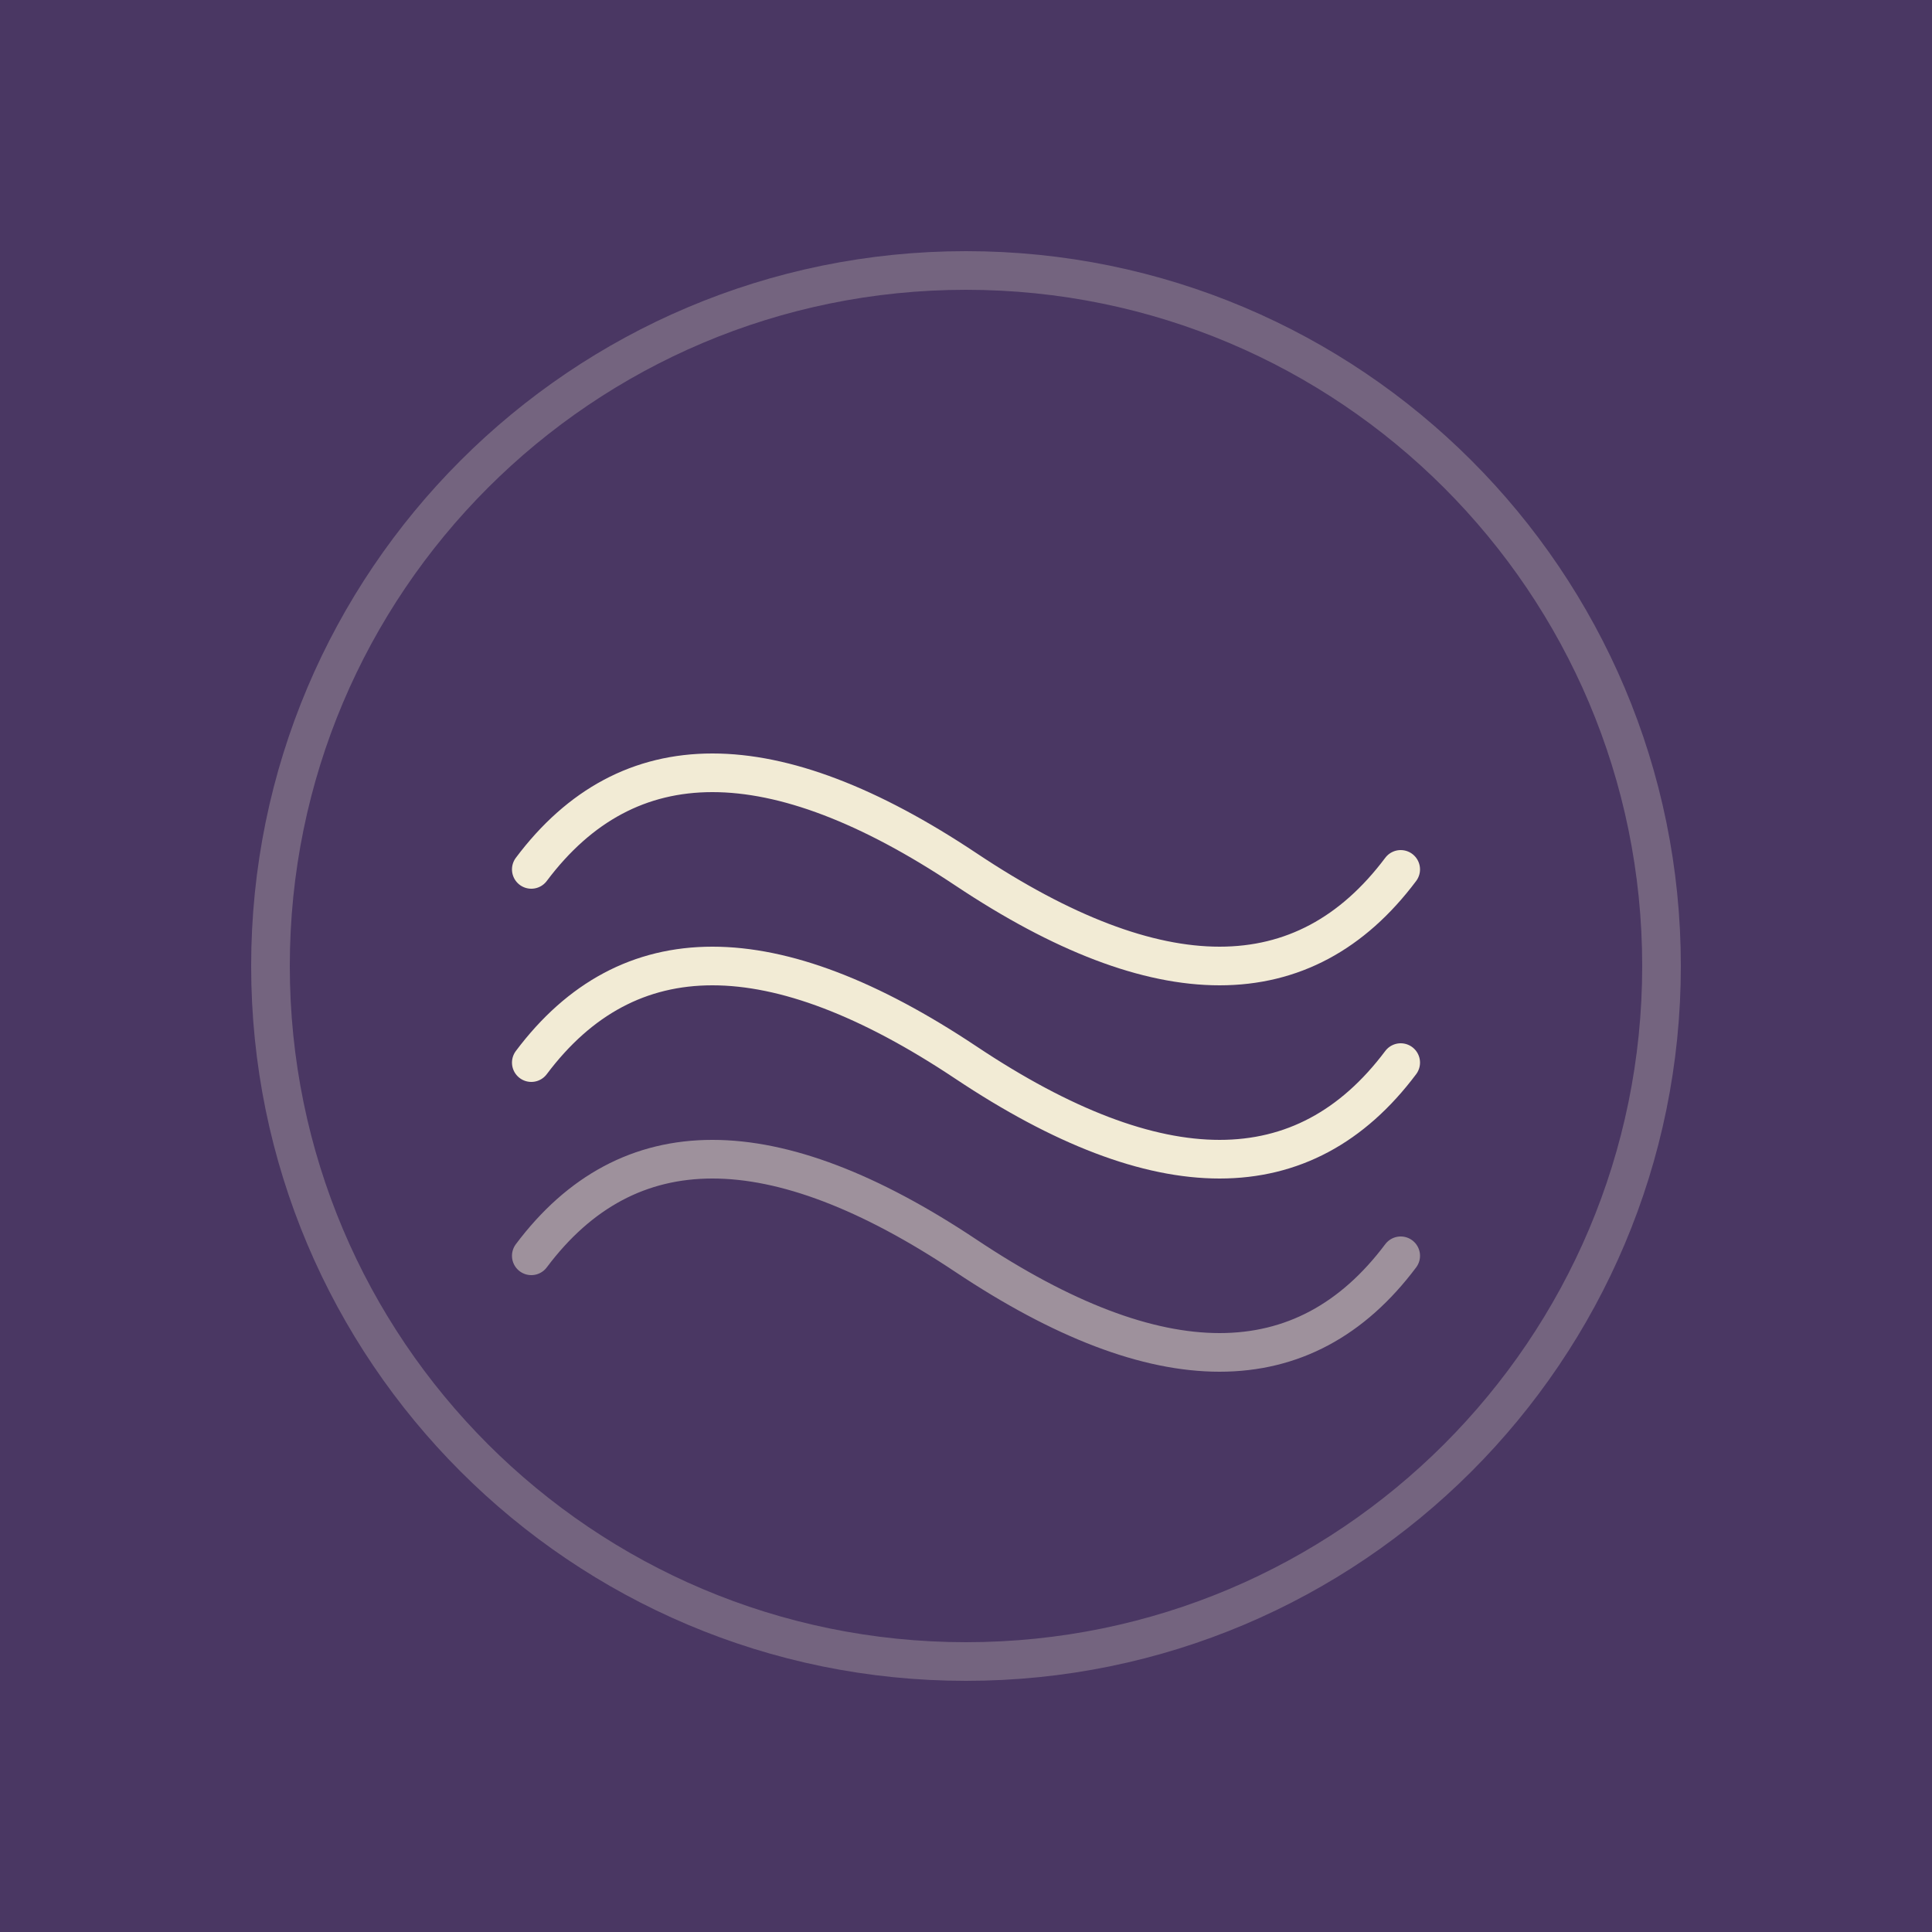
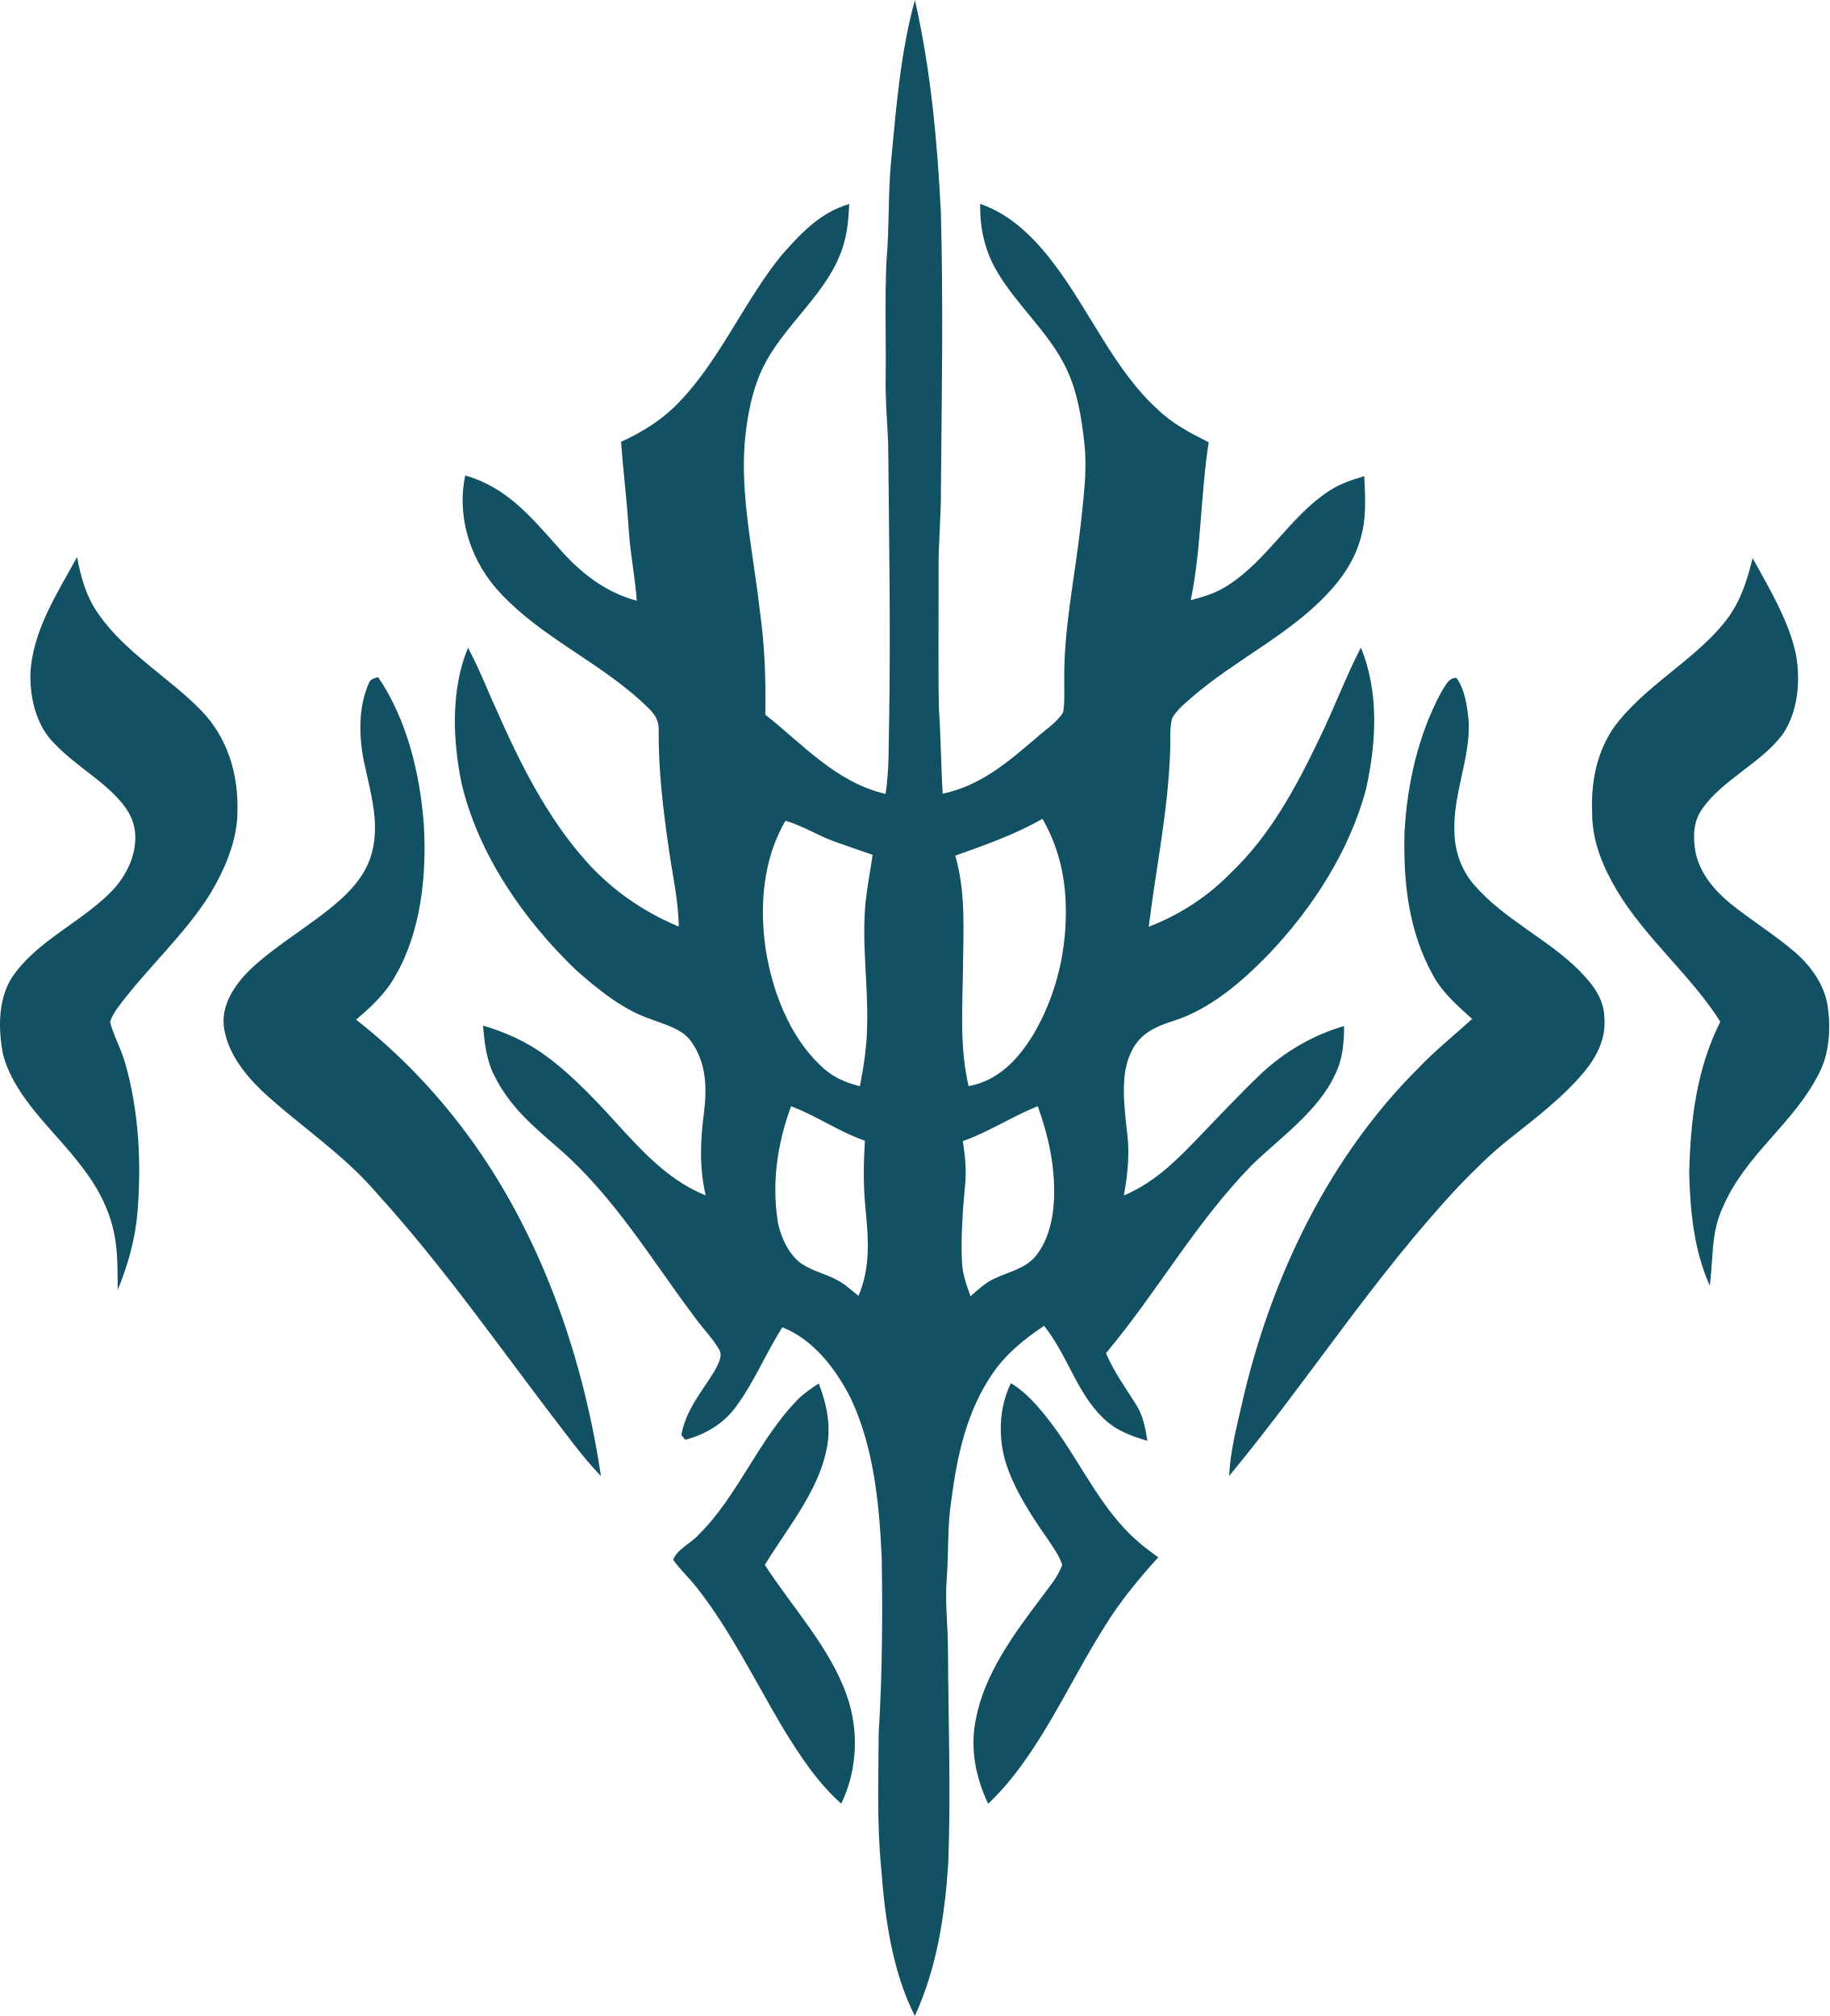
- <svg xmlns="http://www.w3.org/2000/svg" viewBox="0 0 200 200" width="200" height="200">
-   <rect width="200" height="200" fill="#4A3763" />
-   <g fill="none" stroke="#F2EBD5" stroke-width="4" stroke-linecap="round" stroke-linejoin="round">
-     <circle cx="100" cy="100" r="72" opacity="0.25" />
-     <path d="M55 90 Q70 70 100 90 Q130 110 145 90" />
-     <path d="M55 110 Q70 90 100 110 Q130 130 145 110" />
-     <path d="M55 130 Q70 110 100 130 Q130 150 145 130" opacity="0.5" />
-   </g>
+ <svg xmlns="http://www.w3.org/2000/svg" viewBox="0 0 519.446 572.58" version="1.1" id="svg855" width="519.446" height="572.58">
+   <defs id="defs859" />
+   <path id="path833" d="m 259.814,0 c -4.02,14.58 -5.289,30.07 -6.699,45.08 -0.99,9.73 -0.521,19.481 -1.391,29.221 -0.48,10.98 -0.089,22.01 -0.209,33 -0.14,6.36 0.489,12.65 0.709,18.99 0.24,26.02 0.7,51.98 0.27,78.01 -0.19,7.11 0.07,14.119 -1.01,21.189 -14.03,-3.28 -23.26,-13.87 -34.16,-22.52 0.2,-9.96 -0.16,-19.81 -1.58,-29.67 -1.75,-15.74 -5.559,-32.3 -4.229,-48.01 0.67,-7.11 2.07,-14.691 5.26,-21.131 5.44,-11.13 16.92,-19.93 21.57,-31.33 2.08,-4.75 2.609,-9.749 2.799,-14.889 -8.31,2.46 -13.62,8.25 -19.18,14.52 -10.32,12.62 -17.381,29.39 -28.641,41.26 -4.77,5.16 -10.589,8.88 -16.959,11.76 0.61,8.3 1.64,16.55 2.17,24.85 0.42,6.81 1.819,13.481 2.289,20.281 -9.07,-2.41 -16.2,-8.11 -22.25,-15.09 -7.84,-8.77 -14.629,-17.09 -26.459,-20.48 -2.56,12.18 1.749,24.89 10.289,33.74 11.55,12.23 27,18.86 39.65,30.34 2.51,2.42 5.07,4.259 4.99,8.119 -0.09,11.63 1.31,23.08 2.99,34.57 1.02,7.14 2.639,14.09 2.709,21.35 -10.02,-4.16 -19.069,-10.439 -26.289,-18.559 -11.06,-12.3 -18.98,-28.221 -25.59,-43.281 -2.68,-5.79 -4.891,-11.73 -7.971,-17.34 -4.87,11.81 -4.369,26.01 -1.859,38.32 4.75,20.34 17.651,38.93 32.561,53.23 6.16,5.45 13.278,11.25 21.148,13.9 3.99,1.56 8.99,2.73 11.57,6.42 4.37,6.17 4.45,13.209 3.57,20.449 -1.05,7.82 -1.28,15.491 0.52,23.221 -9.42,-3.84 -16.099,-10.532 -22.889,-17.852 -6.97,-7.68 -14.401,-15.93 -22.811,-22.02 -5.31,-3.86 -11.261,-6.509 -17.531,-8.359 0.44,5.04 0.941,9.84 3.301,14.4 4.38,8.77 11.151,14.388 18.381,20.648 15.69,13.72 26.009,31.221 38.379,47.721 2.21,3.05 4.931,5.811 6.871,9.041 1.33,1.92 -0.23,4.469 -1.16,6.229 -3.68,6.05 -8.091,10.921 -9.461,18.201 l 1.09,1.389 c 5.64,-1.41 11.041,-4.669 14.461,-9.439 5.14,-6.98 8.449,-15.15 13.139,-22.51 8.8,3.49 15.03,11.67 19.25,19.83 6.7,13.94 8.261,30.24 8.961,45.5 0.28,16.66 0.161,33.36 -0.859,49.99 -0.03,12.64 -0.541,25.449 0.689,38.029 1.03,14.13 3.11,29.49 9.58,42.26 6.3,-13.83 8.46,-28.269 9.49,-43.309 0.74,-20.21 0.03,-40.761 -0.09,-60.971 -0.02,-6.71 -0.89,-13.28 -0.34,-20 0.56,-7.4 0.139,-14.66 1.279,-22.02 1.65,-12.79 4.29,-25.21 11.66,-36.07 3.86,-5.67 9.049,-9.88 14.709,-13.65 6.92,8.78 9.162,18.92 16.852,26.27 3.51,3.45 7.849,5.031 12.469,6.391 -0.56,-3.74 -1.24,-7.309 -3.35,-10.529 -2.99,-4.7 -6.19,-9.182 -8.4,-14.352 14.97,-17.97 25.23,-36.8 41.41,-53.43 7.92,-7.67 18.91,-15.38 23.58,-25.59 2.26,-4.4 2.591,-9.05 2.641,-13.91 -8.96,2.6 -17.121,7.41 -23.881,13.82 -5.61,5.37 -10.94,11.07 -16.35,16.65 -6.74,7.05 -13.121,13.781 -22.311,17.641 1.1,-6.07 1.711,-12.09 0.861,-18.24 -0.76,-7.27 -2.11,-16.61 1.6,-23.26 2.4,-4.53 6.549,-6.441 11.199,-7.941 10.69,-3.24 19.971,-11.329 27.611,-19.229 12.34,-13 22.769,-29.15 27.449,-46.57 2.94,-13.1 3.831,-27.71 -1.439,-40.34 -4.24,8.25 -7.501,16.98 -11.541,25.34 -6.65,13.94 -14.069,27.89 -25.389,38.65 -6.56,6.75 -14.531,11.899 -23.301,15.289 2.05,-16.56 5.5,-32.94 6.09,-49.92 0.13,-3.02 -0.211,-6.32 0.529,-9.26 1.29,-2.38 3.691,-4.271 5.701,-6.051 11.91,-10.31 27.27,-17.579 38.07,-28.969 4.3,-4.45 7.82,-9.51 9.59,-15.5 1.93,-6 1.509,-12.081 1.229,-18.281 -3.61,1.08 -7.088,2.211 -10.238,4.361 -10.69,7.02 -17.33,19.479 -28.42,26.609 -3.25,2.2 -6.871,3.23 -10.611,4.27 3.02,-14.85 2.76,-29.929 5.09,-44.859 -5.2,-2.62 -10.18,-5.19 -14.41,-9.27 -12.27,-11.03 -19.509,-28.291 -29.549,-41.441 -5.4,-7.2 -12.24,-14.04 -20.93,-17 -0.13,7.18 1.398,13.7 5.148,19.83 5.16,8.62 13.701,16.221 18.531,25.381 3.77,6.98 5.129,15.379 5.939,23.189 0.77,7.54 -0.25,14.51 -0.99,21.99 -1.6,14.82 -4.96,30.23 -4.76,45 -0.03,2.98 0.18,6.089 -0.33,9.029 -1.77,2.93 -5.17,5.001 -7.68,7.301 -8.16,6.97 -15.69,13.461 -26.51,15.811 -0.5,-8.04 -0.51,-16.091 -1.07,-24.131 -0.26,-13 -0.05,-26.01 -0.1,-39.01 -0.1,-8.02 0.78,-15.98 0.67,-24 0.23,-26.02 0.7,-51.98 -0.019,-78.01 -1.02,-20.33 -2.861,-40.391 -7.371,-60.291 z m 36.211,232.561 c 4.18,7.14 6.33,15.5 6.59,23.74 0.56,12.97 -2.571,26.371 -9.201,37.561 -4.3,7.02 -9.899,13.079 -18.359,14.619 -2.57,-11.11 -1.75,-21.91 -1.59,-33.18 0.06,-11.02 0.891,-21.529 -2.189,-32.289 8.51,-3.03 16.87,-5.941 24.75,-10.451 z m -72.971,0.541 c 4.98,1.45 9.23,4.249 14.09,5.979 3.54,1.28 7.11,2.441 10.66,3.711 -0.64,4.51 -1.53,8.99 -2.01,13.51 -1.13,11.99 0.779,23.15 0.449,35.01 -0.06,5.8 -0.949,11.499 -2.059,17.189 -4.43,-1.08 -8.16,-2.81 -11.4,-6.09 -8.65,-8.26 -13.431,-20.91 -15.301,-32.51 -1.87,-12.34 -0.87,-25.839 5.57,-36.799 z m 71.641,81.08 c 3.05,8.41 4.949,17.129 4.629,26.129 -0.2,5.64 -1.55,11.891 -5.17,16.381 -2.9,3.58 -7.629,4.509 -11.609,6.379 -2.75,1.23 -4.699,3.15 -6.949,5.09 -1.14,-3.24 -2.302,-6.35 -2.432,-9.83 -0.32,-7.31 0.25,-14.749 0.92,-22.029 0.4,-4.11 -0.05,-8.151 -0.66,-12.211 7.45,-2.62 13.961,-6.998 21.271,-9.908 z m -70.061,0.019 c 7.29,2.7 13.581,7.25 20.971,9.77 -0.38,6.45 -0.501,12.89 0.189,19.33 0.8,8.54 1.46,16.65 -2.01,24.75 -2.18,-1.77 -4.151,-3.61 -6.701,-4.83 -3.25,-1.62 -7.409,-2.571 -10.219,-4.881 -3.16,-2.72 -5.1,-6.98 -5.93,-11 -1.86,-11.29 -0.201,-22.469 3.699,-33.139 z" style="fill:#125064;fill-opacity:1" />
+   <path d="m 21.884,158.211 c 1.1,5.79 2.6,11.31 6.07,16.17 7.55,10.96 20.56,18.43 29.29,27.53 7.36,7.61 10.47,17.95 10.18,28.39 0.04,8.37 -3.6,16.65 -7.82,23.72 -7.28,11.61 -18.3,21.39 -26.45,32.56 -0.78,1.14 -1.46,2.32 -1.9,3.64 0.99,3.95 3.08,7.55 4.22,11.48 3.99,13.84 4.73,28.54 3.55,42.85 -0.66,7.6 -2.73,14.79 -5.6,21.83 -0.08,-5.48 0.11,-10.64 -1,-16.05 -1.46,-7.15 -4.88,-13.45 -9.34,-19.15 -7.64,-10.12 -18.96,-19.24 -22.25,-31.82 -1.45,-7.7 -1.47,-16.97 3.74,-23.37 7.04,-9.34 19.58,-14.8 27.61,-23.36 3.99,-4.38 6.78,-10.36 6.15,-16.39 -0.33,-3.22 -1.85,-6.01 -3.92,-8.43 -5.42,-6.37 -12.76,-10.19 -18.69,-16.36 -5.31,-4.97 -7.27,-13.12 -7.09,-20.15 0.61,-12.15 7.58,-22.71 13.25,-33.09 z" fill="#0a4a6e" id="path835" style="fill:#125064;fill-opacity:1" />
+   <path d="m 497.694,158.501 c 4.64,8.46 10.3,17.82 12.3,27.32 1.37,7.42 0.61,16.42 -3.79,22.78 -6.06,8.11 -17.07,12.84 -22.83,21.16 -2.69,3.76 -2.65,8.4 -1.79,12.75 1.38,5.81 5.36,10.47 9.88,14.17 5.9,4.75 12.48,8.8 18.25,13.74 4.67,4.06 8.58,9.56 9.38,15.83 0.79,6.15 0.38,13.11 -2.58,18.68 -7.24,14.35 -20.61,22.64 -27.25,37.87 -3.47,7.44 -2.68,14.49 -3.73,22.39 -4.51,-10.18 -5.52,-20.88 -5.85,-31.89 0.37,-15.05 2.01,-29.48 8.84,-43.12 -8.37,-13.23 -21.18,-23.6 -29.33,-37.21 -3.98,-6.71 -6.96,-13.74 -7.06,-21.67 -0.39,-8.72 1.1,-17.3 6.1,-24.61 8.53,-11.72 22.63,-18.93 31.36,-29.78 4.45,-5.39 6.48,-11.73 8.1,-18.41 z" fill="#0a4a6e" id="path837" style="fill:#125064;fill-opacity:1" />
+   <path d="m 107.364,192.311 c 8.23,12.05 11.94,27.57 12.99,41.96 0.86,14.07 -0.78,30.15 -7.92,42.59 -2.78,5.17 -6.9,8.99 -11.32,12.74 13.7,10.71 25.58,23.61 35.38,37.95 18.43,27.11 29.34,59.43 34.16,91.69 -3.73,-3.9 -7.06,-8.11 -10.3,-12.42 -17.67,-22.92 -33.77,-46.36 -53.28,-67.84 -9.76,-11.44 -21.89,-19.12 -32.7,-29.17 -5.14,-4.94 -9.97,-11.19 -10.83,-18.48 -0.62,-6.18 3.26,-11.79 7.45,-15.92 7.7,-7.29 17.42,-12.61 25.37,-19.61 4.45,-3.98 8.17,-8.55 9.47,-14.52 1.8,-8.12 -0.52,-15.9 -2.22,-23.79 -1.71,-7.45 -2.05,-16.27 1.11,-23.39 0.48,-1.35 1.45,-1.35 2.64,-1.79 z" fill="#0a4a6e" id="path839" style="fill:#125064;fill-opacity:1" />
+   <path d="m 413.604,192.531 c 2.36,3.23 3,7.91 3.42,11.79 0.78,10.51 -4.51,21.14 -4,32.01 0.09,5.58 2.02,10.89 5.69,15.11 8.68,9.9 20.94,15.33 29.79,24.25 3.77,3.86 7.03,7.89 7.11,13.57 0.41,5.79 -2.11,10.72 -5.67,15.09 -6.17,7.42 -14.17,13.43 -21.63,19.37 -5.02,3.98 -9.49,8.48 -13.95,13.06 -24.51,26.23 -42.49,54.82 -65.3,82.4 0.37,-8.11 2.57,-15.57 4.3,-23.47 8.31,-34.22 24.34,-67.4 49.5,-92.43 4.75,-4.99 10.11,-9.24 15.18,-13.89 -4.16,-3.78 -8.15,-7.15 -10.96,-12.12 -7.13,-12.75 -8.61,-26.59 -8.23,-40.96 0.72,-13.56 3.9,-27.63 10.38,-39.65 1.08,-1.62 2.06,-4.24 4.37,-4.13 z" fill="#0a4a6e" id="path841" style="fill:#125064;fill-opacity:1" />
+   <path d="m 287.084,392.841 c 4.3,2.59 7.71,6.57 10.76,10.5 7.62,9.77 12.94,21.59 21.35,30.65 2.89,3.2 6.25,5.8 9.71,8.33 -5.61,6.18 -10.89,12.59 -15.26,19.71 -10.4,16.36 -18.86,36.89 -33.04,50.28 -3.55,-7.55 -5.18,-15.7 -3.5,-23.98 2.42,-12.84 10.73,-24.14 18.45,-34.36 2.11,-2.97 4.96,-6.06 6.08,-9.56 -0.87,-2.71 -2.74,-5.2 -4.3,-7.55 -4.69,-6.69 -9.55,-14.21 -11.92,-22.08 -1.98,-7.12 -1.64,-15.27 1.67,-21.94 z" fill="#0a4a6e" id="path851" style="fill:#125064;fill-opacity:1" />
+   <path d="m 232.514,392.921 c 2.32,6.13 3.62,12.36 2.17,18.88 -2.38,11.89 -11.26,22.42 -17.5,32.67 7.81,12.03 18.62,23.63 23.32,37.17 3.46,9.86 2.99,21.18 -1.62,30.62 -6.82,-6.05 -11.77,-13.69 -16.52,-21.42 -7.76,-13.04 -14.92,-27.73 -24.31,-39.71 -2.16,-2.82 -4.87,-5.22 -6.89,-8.13 1.04,-2.92 5.2,-4.8 7.26,-7.15 11.17,-11.02 17.17,-27.38 28.39,-38.63 1.75,-1.69 3.69,-2.96 5.7,-4.3 z" fill="#0a4a6e" id="path853" style="fill:#125064;fill-opacity:1" />
</svg>
